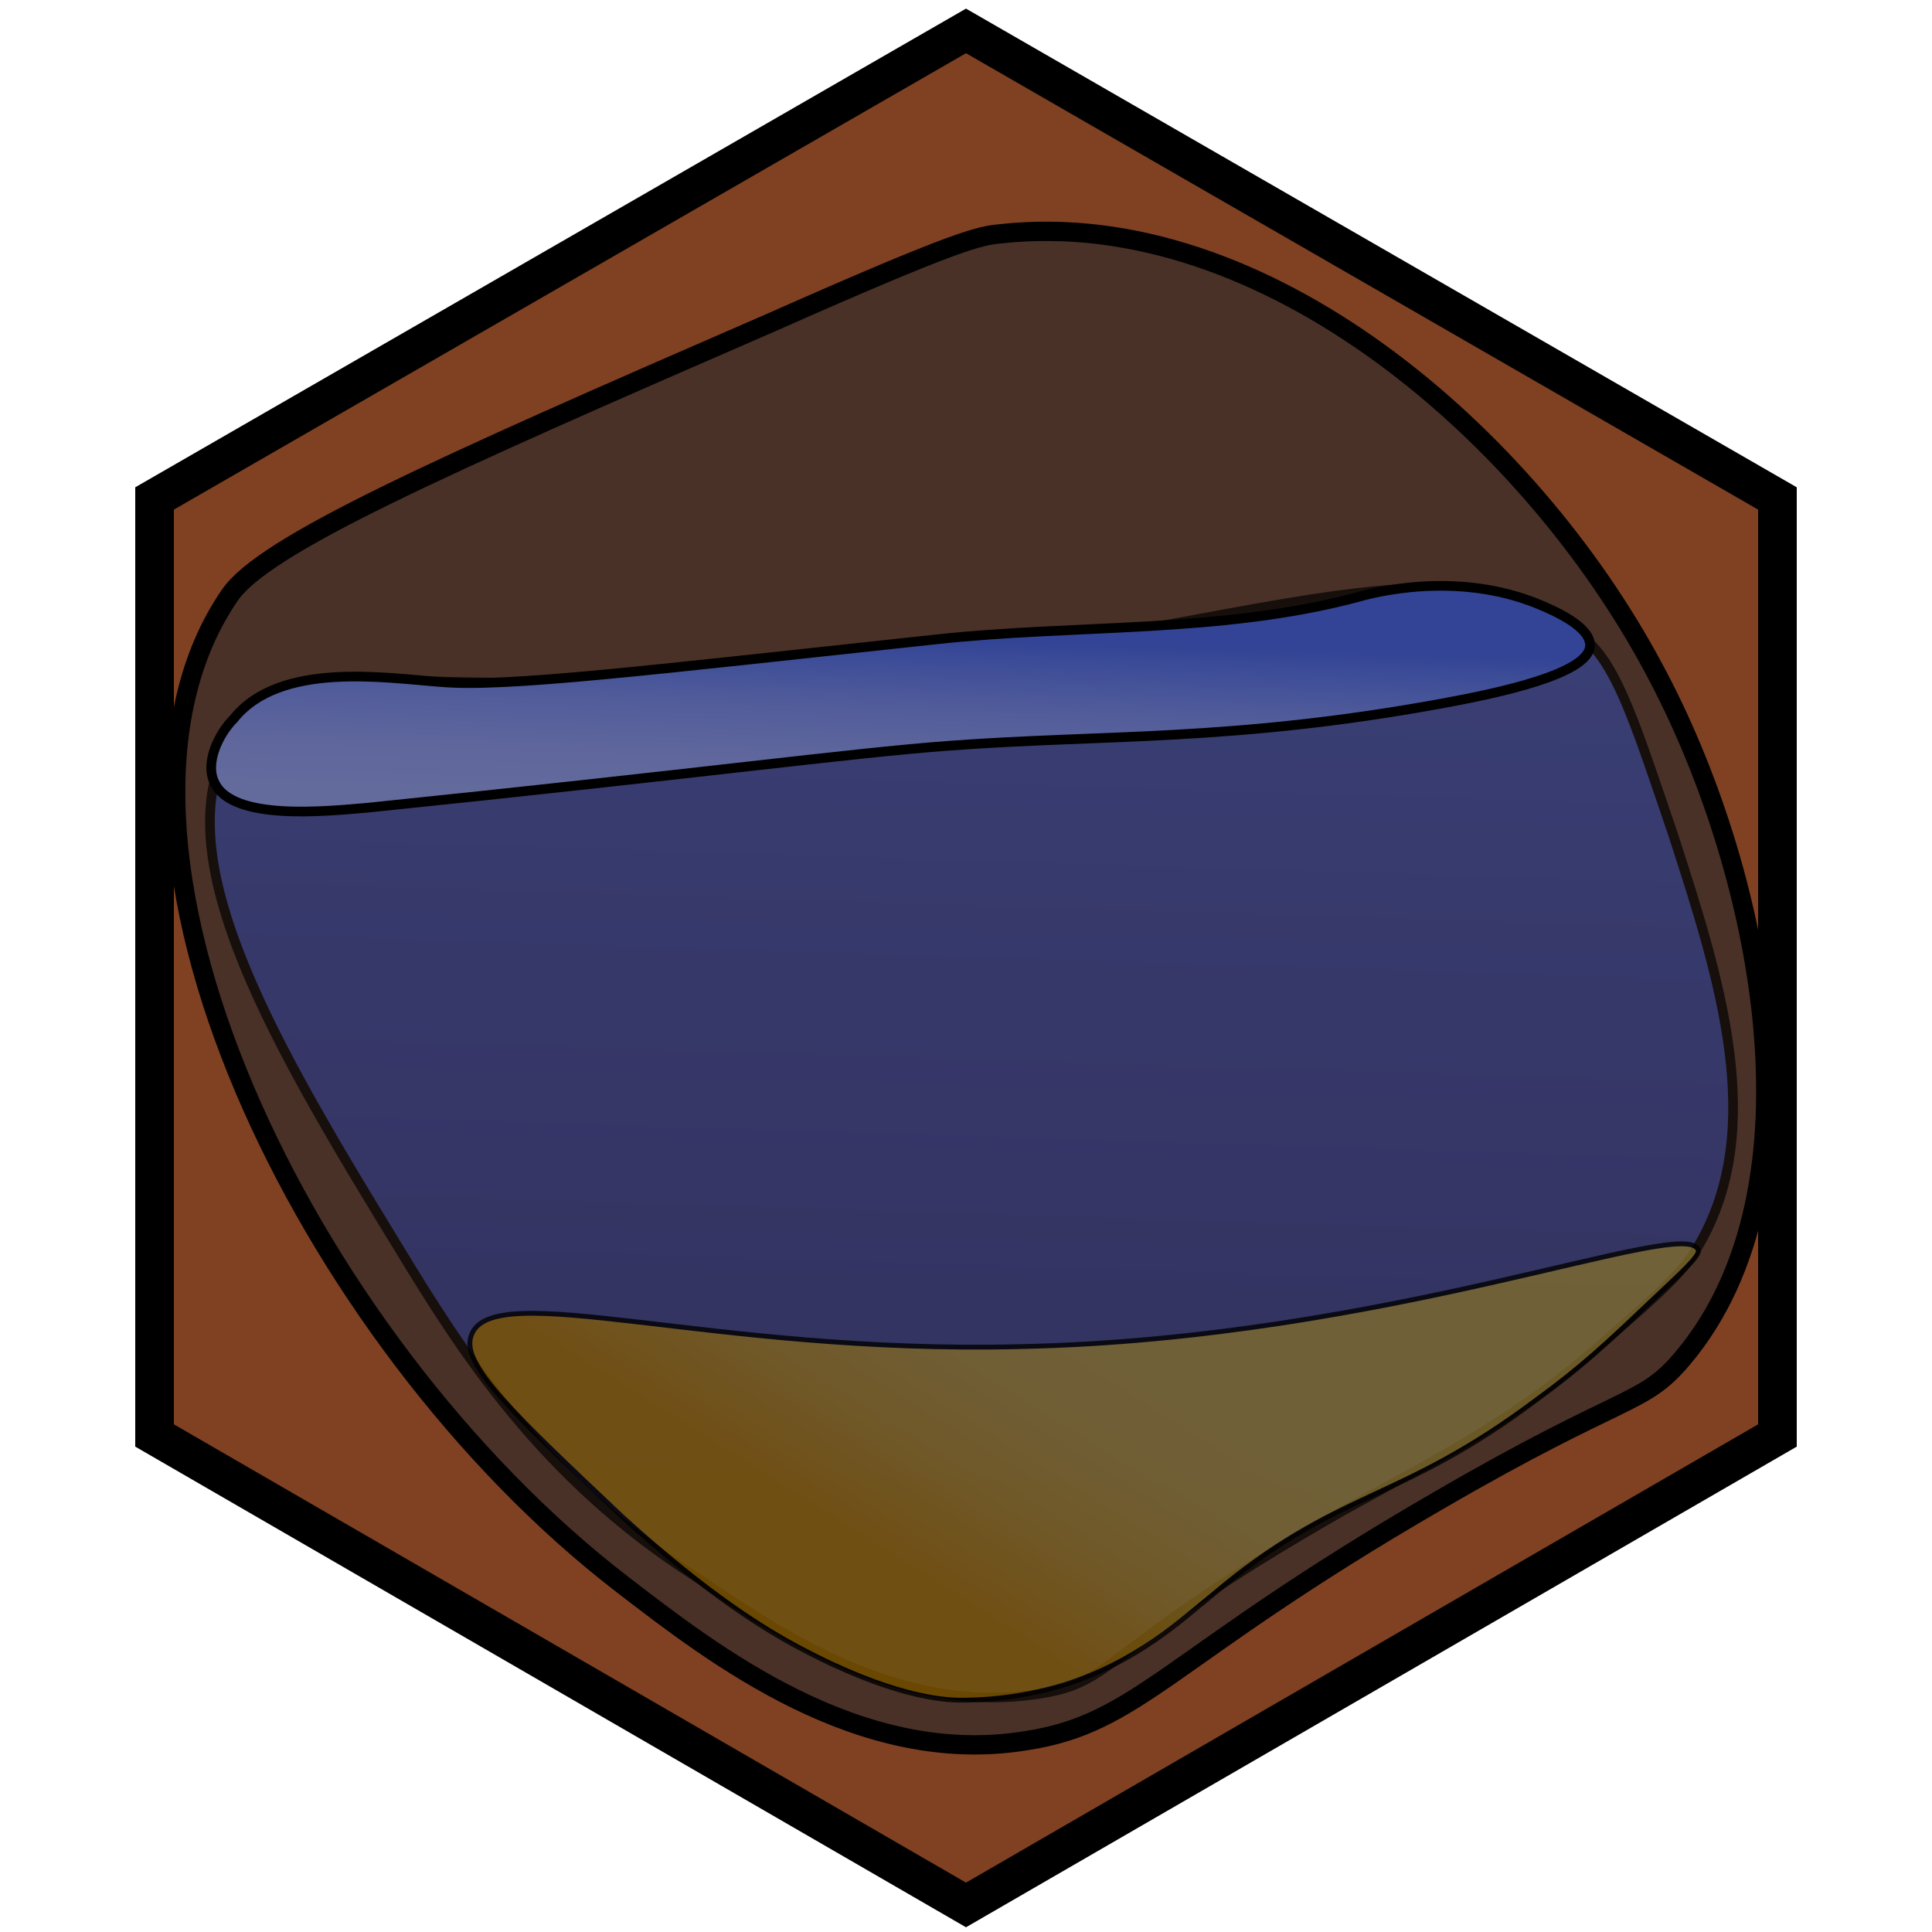
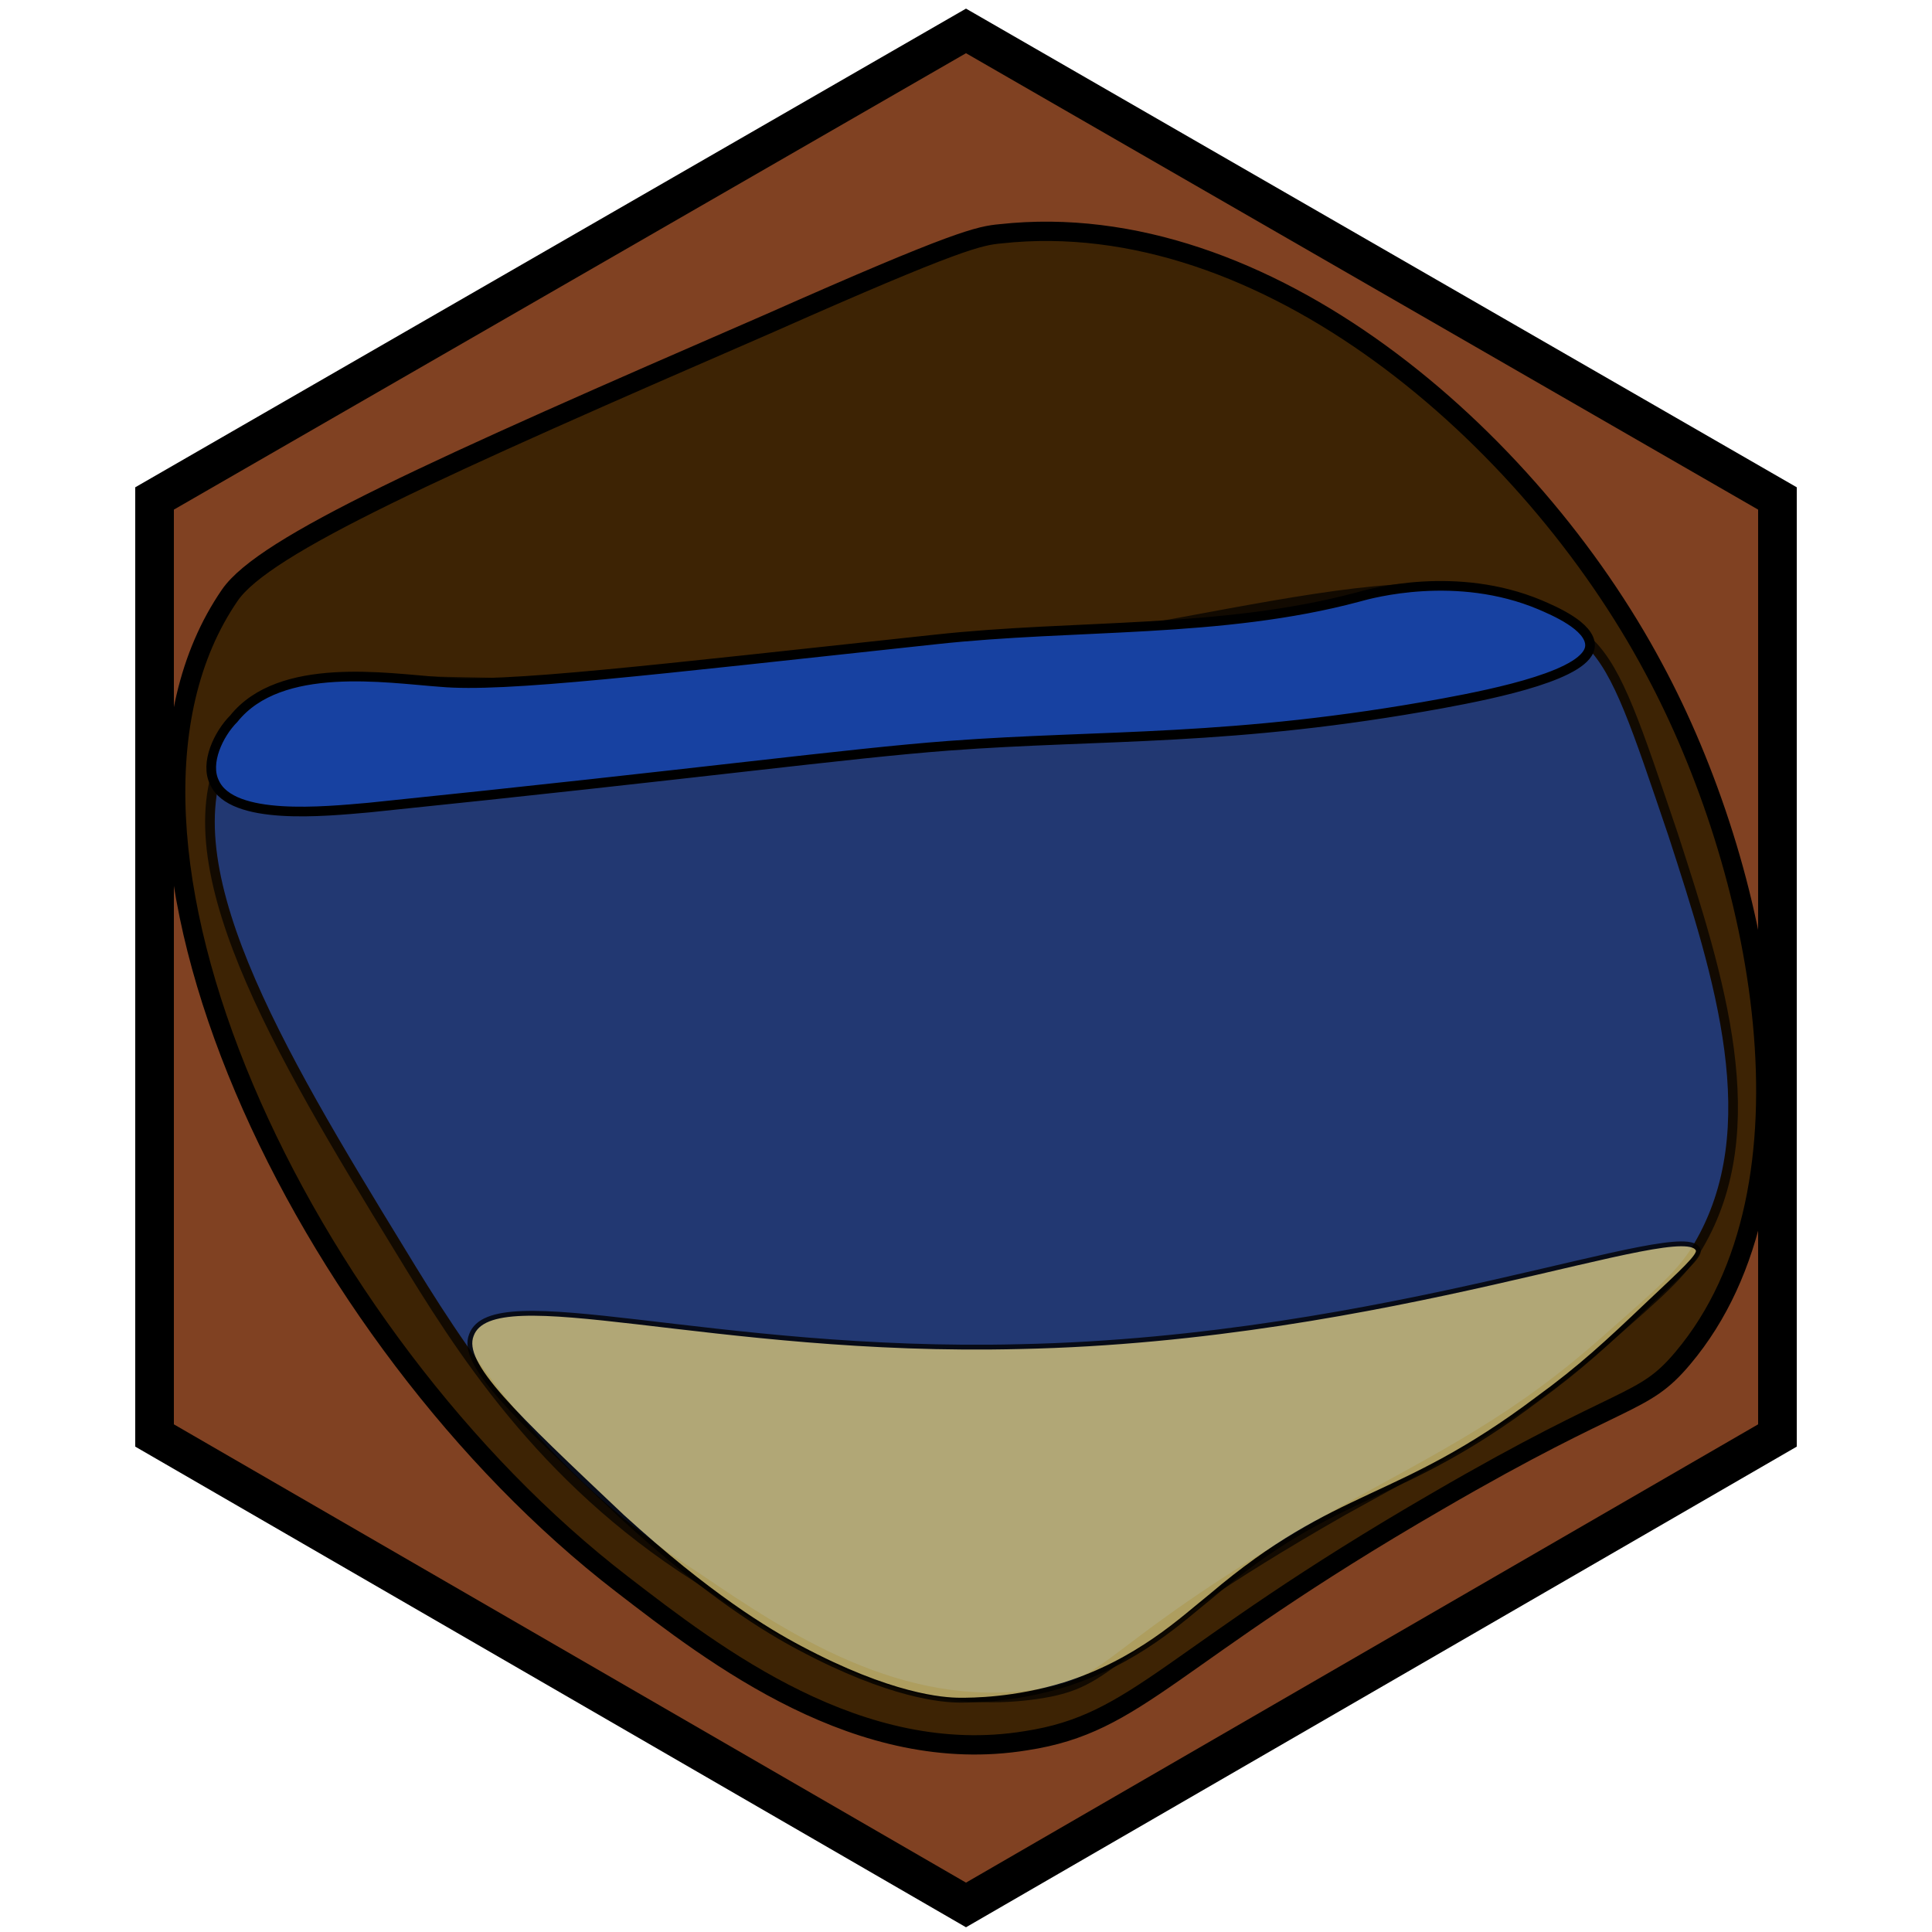
- <svg xmlns="http://www.w3.org/2000/svg" version="1.1" x="0px" y="0px" viewBox="0 0 100 100" style="enable-background:new 0 0 100 100;" xml:space="preserve">
+ <svg xmlns="http://www.w3.org/2000/svg" version="1.1" id="Ebene_1" x="0px" y="0px" viewBox="0 0 100 100" style="enable-background:new 0 0 100 100;" xml:space="preserve">
  <style type="text/css">
	.st0{fill:#804122;stroke:#000000;stroke-width:2;stroke-miterlimit:10;}
- 	.st1{fill:#493127;stroke:#000000;stroke-miterlimit:10;}
- 	.st2{opacity:0.7;fill:url(#SVGID_1_);stroke:#000000;stroke-width:0.5;stroke-miterlimit:10;}
- 	
- 		.st3{fill:url(#SVGID_00000129175460162603884690000004785576933354713989_);stroke:#000000;stroke-width:0.5;stroke-miterlimit:10;}
- 	
- 		.st4{fill:url(#SVGID_00000162313953211605545710000009133884505286024323_);stroke:#000000;stroke-width:0.5;stroke-miterlimit:10;}
- 	
- 		.st5{opacity:0.8;fill:url(#SVGID_00000013172380423457353630000009004920296523529351_);stroke:#000000;stroke-width:0.25;stroke-miterlimit:10;}
+ 	.st1{fill:#3D2304;stroke:#000000;stroke-miterlimit:10;}
+ 	.st2{opacity:0.7;fill:#1741A1;stroke:#000000;stroke-width:0.5;stroke-miterlimit:10;enable-background:new    ;}
+ 	.st3{fill:#1741A1;stroke:#000000;stroke-width:0.5;stroke-miterlimit:10;}
+ 	.st4{opacity:0.8;fill:#D5C377;stroke:#000000;stroke-width:0.25;stroke-miterlimit:10;enable-background:new    ;}
</style>
-   <g id="Ebene_1">
+   <g id="Ebene_1_00000084522202535541295170000015485912344087086012_">
    <g id="Ebene_2_00000093860788734264317370000010671531211922489223_">
	</g>
    <g id="Ebene_1_00000017510764199299988230000010460311392665681541_">
      <polygon class="st0" points="8,25.8 50,1.6 92,25.8 92,74.3 50,98.6 8,74.3   " />
    </g>
  </g>
-   <g id="Ebene_2">
+   <g id="Ebene_2_00000096055469875189239940000008564867686953787560_">
    <path class="st1" d="M39.9,16.7c-17.5,7.6-26.2,11.5-28,14.1C3.3,43.3,15.7,69.3,32.2,82c4.8,3.7,12.3,9.5,20.9,8.1   c5.9-0.9,7.3-4.3,21.3-12.4c9.8-5.7,10.6-4.9,12.7-7.4c7.5-8.9,4-25.5-1.5-35.7c-6.4-12-20.1-24-33.8-22.5   C50.7,12.2,49.6,12.4,39.9,16.7z" />
-     <linearGradient id="SVGID_1_" gradientUnits="userSpaceOnUse" x1="51.363" y1="15.6" x2="49.051" y2="90.414">
-       <stop offset="0.214" style="stop-color:#334496" />
-       <stop offset="0.4" style="stop-color:#2F3D89" />
-       <stop offset="0.684" style="stop-color:#2B357C" />
-       <stop offset="0.943" style="stop-color:#293377" />
-     </linearGradient>
-     <path class="st2" d="M11.9,38.4c3.6-6,12.7-0.9,37.8-4.3c17-2.3,26.7-6.5,32.6-0.8c1.5,1.5,2.4,4.3,4.3,9.9   c2.4,7.4,4.9,15.2,1.3,21.3c-0.8,1.4-2.1,2.5-4.6,4.7c-4.8,4.3-8.6,6.1-13.8,9c-12.8,7.3-11.6,8.9-15.9,9.5c-7,1-12.9-2.9-17.6-6.1   C28,76.5,23.8,69.8,20.7,64.7C14.4,54.4,8.4,44.4,11.9,38.4z" />
-     <linearGradient id="SVGID_00000008123434701468835540000014209645735668561065_" gradientUnits="userSpaceOnUse" x1="46.959" y1="26.153" x2="46.422" y2="43.518">
-       <stop offset="0.399" style="stop-color:#334496" />
-       <stop offset="0.448" style="stop-color:#3B4B97" />
-       <stop offset="0.602" style="stop-color:#515C9A" />
-       <stop offset="0.75" style="stop-color:#5E669C" />
-       <stop offset="0.886" style="stop-color:#636A9C" />
-     </linearGradient>
-     <path style="fill:url(#SVGID_00000008123434701468835540000014209645735668561065_);stroke:#000000;stroke-width:0.5;stroke-miterlimit:10;" d="   M11.1,40.5c0.9,2,5.7,1.5,8,1.3c17.5-1.8,24.7-2.8,30-3.2c8-0.6,14.7-0.2,25.6-2.2c2.7-0.5,7.6-1.5,7.6-3c0-1-1.9-1.8-2.6-2.1   c-4.3-1.8-8.7-0.6-9.4-0.4c-7.1,1.9-14.6,1.4-21.9,2.2c-14.9,1.6-22.3,2.5-25.6,2.2c-2.8-0.2-8.3-1.1-10.7,1.9   C11.3,38,10.6,39.5,11.1,40.5z" />
-     <linearGradient id="SVGID_00000111181451571677259850000015223595321808174732_" gradientUnits="userSpaceOnUse" x1="-33.111" y1="64.074" x2="-33.111" y2="64.074">
-       <stop offset="0.214" style="stop-color:#334496" />
-       <stop offset="0.287" style="stop-color:#3B4B97" />
-       <stop offset="0.518" style="stop-color:#515C9A" />
-       <stop offset="0.74" style="stop-color:#5E669C" />
-       <stop offset="0.943" style="stop-color:#636A9C" />
-     </linearGradient>
-     <path style="fill:url(#SVGID_00000111181451571677259850000015223595321808174732_);stroke:#000000;stroke-width:0.5;stroke-miterlimit:10;" d="   M-33.1,64.1" />
-     <linearGradient id="SVGID_00000052805906756412007680000009211727461051682183_" gradientUnits="userSpaceOnUse" x1="57.937" y1="64.078" x2="45.776" y2="83.45">
-       <stop offset="0.213" style="stop-color:#7F6B2D" />
-       <stop offset="0.409" style="stop-color:#7F6929" />
-       <stop offset="0.617" style="stop-color:#7F631C" />
-       <stop offset="0.828" style="stop-color:#7F5907" />
-       <stop offset="0.886" style="stop-color:#7F5600" />
-     </linearGradient>
-     <path style="opacity:0.8;fill:url(#SVGID_00000052805906756412007680000009211727461051682183_);stroke:#000000;stroke-width:0.25;stroke-miterlimit:10;" d="   M24.4,69.1c1.1-3,12.4,1,28.4,0.6c19.1-0.4,34.5-6.8,35.1-5c0.1,0.3-0.8,1.1-2.6,2.8c-2.1,2-3.5,3.3-5.7,4.9   c-7.3,5.5-10.3,4.6-16.9,10.2c-1.5,1.2-3.8,3.4-7.6,4.6C52.5,88,50.3,88,49.7,88c-0.9,0-3.6-0.2-8.3-2.7c-1.7-0.9-4.7-2.7-9.2-6.8   C26.6,73.2,23.8,70.6,24.4,69.1z" />
+     <path class="st2" d="M11.9,38.4c3.6-6,12.7-0.9,37.8-4.3c17-2.3,26.7-6.5,32.6-0.8c1.5,1.5,2.4,4.3,4.3,9.9   c2.4,7.4,4.9,15.2,1.3,21.3c-0.8,1.4-2.1,2.5-4.6,4.7c-4.8,4.3-8.6,6.1-13.8,9c-12.8,7.3-11.6,8.9-15.9,9.5c-7,1-12.9-2.9-17.6-6.1   c-8-5.1-12.2-11.8-15.3-16.9C14.4,54.4,8.4,44.4,11.9,38.4z" />
+     <path class="st3" d="M11.1,40.5c0.9,2,5.7,1.5,8,1.3c17.5-1.8,24.7-2.8,30-3.2c8-0.6,14.7-0.2,25.6-2.2c2.7-0.5,7.6-1.5,7.6-3   c0-1-1.9-1.8-2.6-2.1c-4.3-1.8-8.7-0.6-9.4-0.4c-7.1,1.9-14.6,1.4-21.9,2.2c-14.9,1.6-22.3,2.5-25.6,2.2c-2.8-0.2-8.3-1.1-10.7,1.9   C11.3,38,10.6,39.5,11.1,40.5z" />
+     <path class="st3" d="M-33.1,64.1" />
+     <path class="st4" d="M24.4,69.1c1.1-3,12.4,1,28.4,0.6c19.1-0.4,34.5-6.8,35.1-5c0.1,0.3-0.8,1.1-2.6,2.8c-2.1,2-3.5,3.3-5.7,4.9   c-7.3,5.5-10.3,4.6-16.9,10.2c-1.5,1.2-3.8,3.4-7.6,4.6C52.5,88,50.3,88,49.7,88c-0.9,0-3.6-0.2-8.3-2.7c-1.7-0.9-4.7-2.7-9.2-6.8   C26.6,73.2,23.8,70.6,24.4,69.1z" />
  </g>
</svg>
